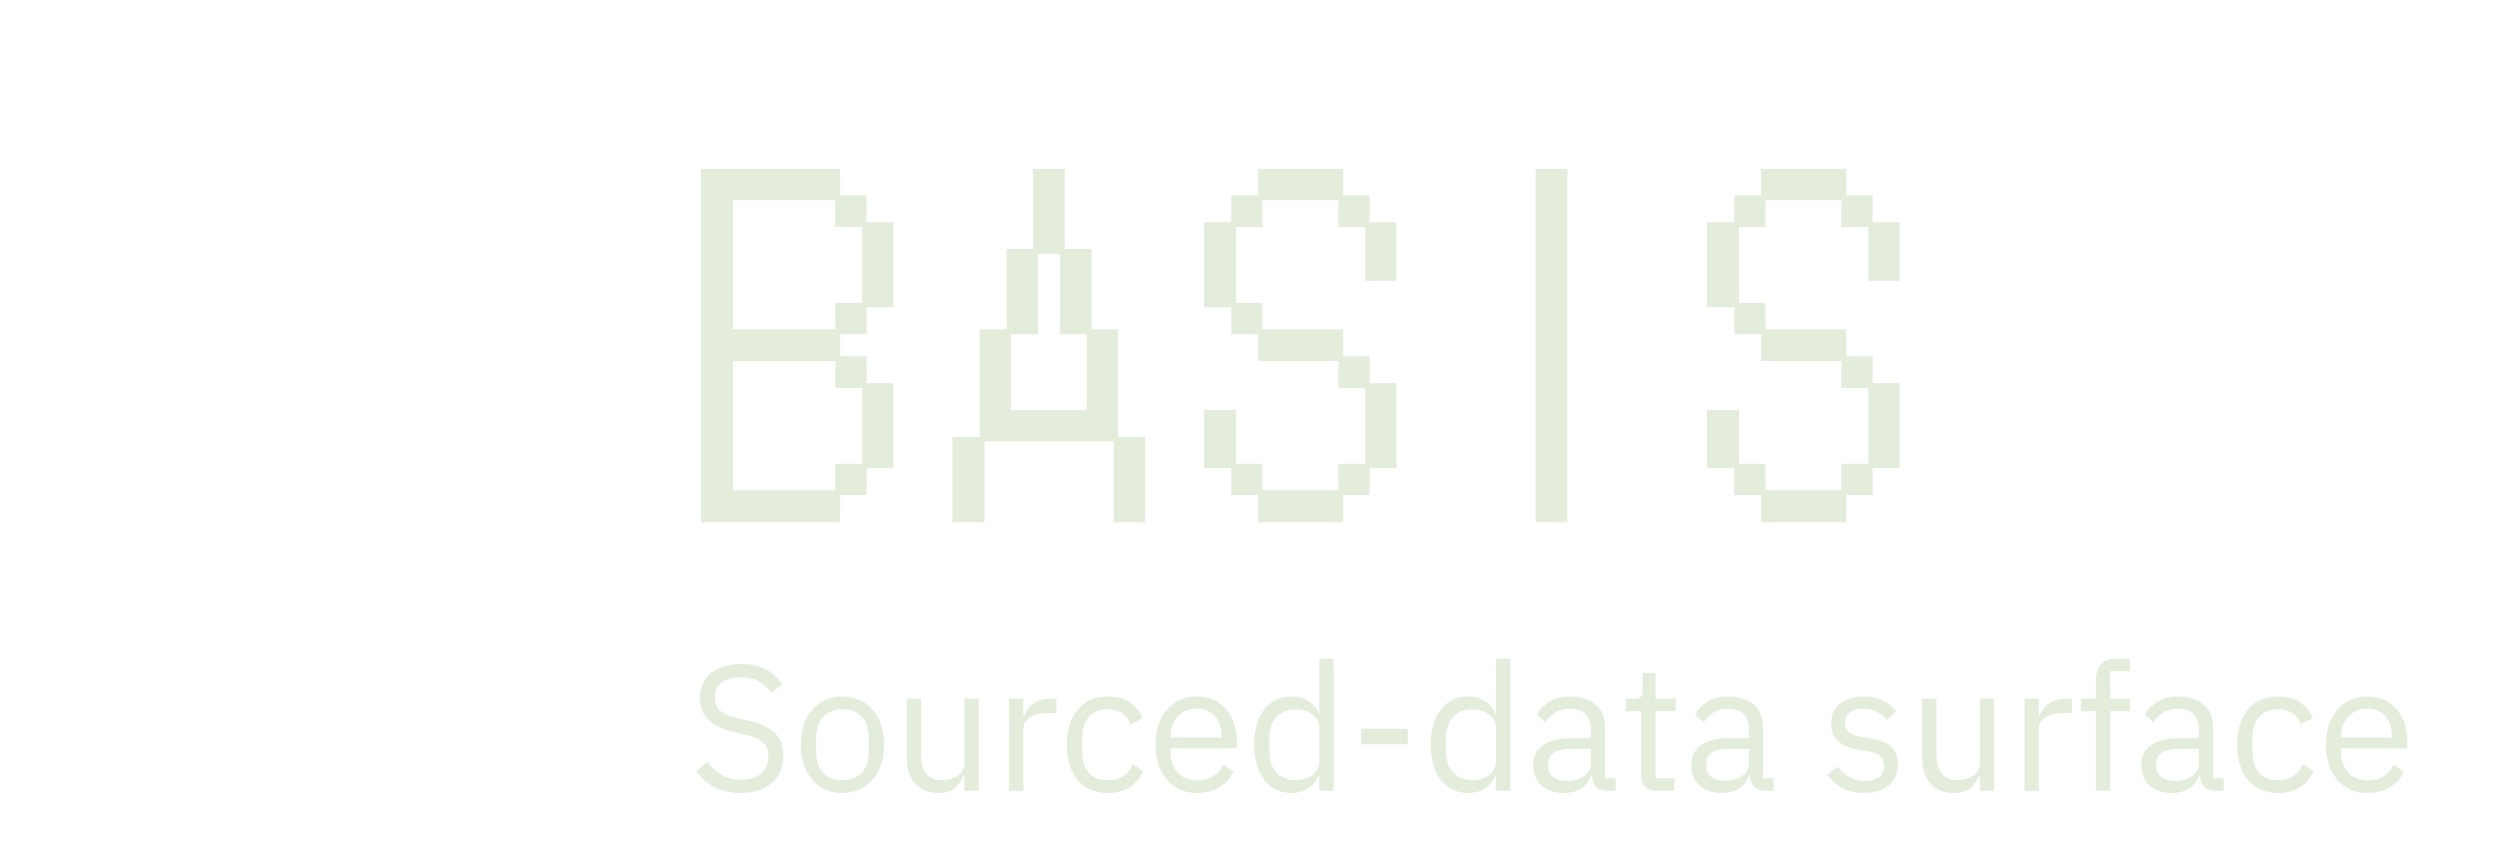
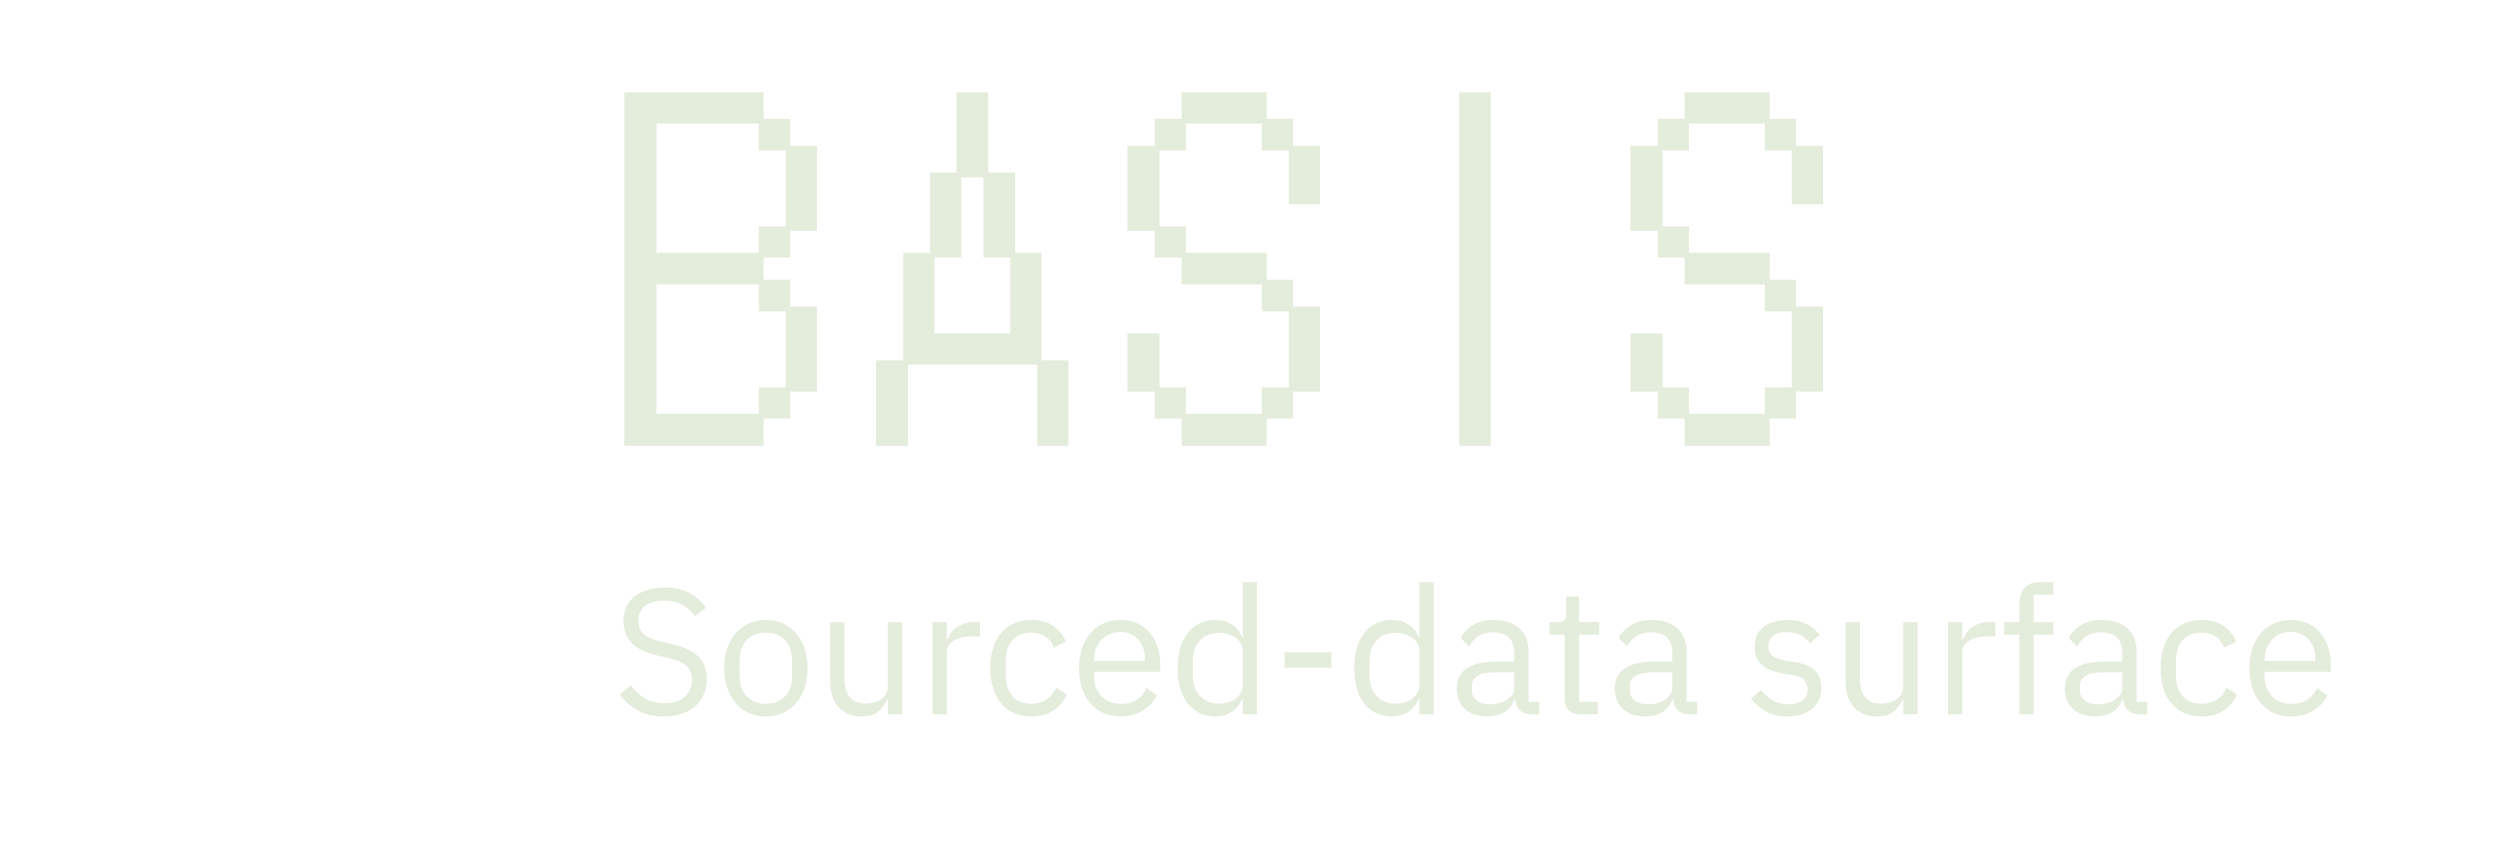
<svg xmlns="http://www.w3.org/2000/svg" width="588" height="204" viewBox="0 0 588 204">
-   <path id="title" fill="#e4ecdc" fill-rule="nonzero" d="M164.856 39.726 L197.598 39.726 L197.598 45.948 L203.820 45.948 L203.820 52.272 L210.144 52.272 L210.144 72.264 L203.820 72.264 L203.820 78.588 L197.598 78.588 L197.598 83.790 L203.820 83.790 L203.820 90.114 L210.144 90.114 L210.144 110.106 L203.820 110.106 L203.820 116.430 L197.598 116.430 L197.598 122.856 L164.856 122.856 Z M196.476 77.466 L196.476 71.244 L202.800 71.244 L202.800 53.394 L196.476 53.394 L196.476 47.070 L172.404 47.070 L172.404 77.466 Z M196.476 115.308 L196.476 109.086 L202.800 109.086 L202.800 91.236 L196.476 91.236 L196.476 84.912 L172.404 84.912 L172.404 115.308 Z M224.013 102.762 L230.439 102.762 L230.439 77.466 L236.763 77.466 L236.763 58.596 L242.985 58.596 L242.985 39.726 L250.431 39.726 L250.431 58.596 L256.755 58.596 L256.755 77.466 L262.977 77.466 L262.977 102.762 L269.301 102.762 L269.301 122.856 L261.957 122.856 L261.957 103.782 L231.561 103.782 L231.561 122.856 L224.013 122.856 Z M255.633 96.438 L255.633 78.588 L249.309 78.588 L249.309 59.718 L244.107 59.718 L244.107 78.588 L237.783 78.588 L237.783 96.438 Z M289.593 110.106 L283.167 110.106 L283.167 96.438 L290.718 96.438 L290.718 109.086 L296.940 109.086 L296.940 115.308 L314.790 115.308 L314.790 109.086 L321.111 109.086 L321.111 91.236 L314.790 91.236 L314.790 84.912 L295.917 84.912 L295.917 78.588 L289.593 78.588 L289.593 72.264 L283.167 72.264 L283.167 52.272 L289.593 52.272 L289.593 45.948 L295.917 45.948 L295.917 39.726 L315.909 39.726 L315.909 45.948 L322.131 45.948 L322.131 52.272 L328.458 52.272 L328.458 66.042 L321.111 66.042 L321.111 53.394 L314.790 53.394 L314.790 47.070 L296.940 47.070 L296.940 53.394 L290.718 53.394 L290.718 71.244 L296.940 71.244 L296.940 77.466 L315.909 77.466 L315.909 83.790 L322.131 83.790 L322.131 90.114 L328.458 90.114 L328.458 110.106 L322.131 110.106 L322.131 116.430 L315.909 116.430 L315.909 122.856 L295.917 122.856 L295.917 116.430 L289.593 116.430 Z M361.194 39.726 L368.640 39.726 L368.640 122.856 L361.194 122.856 Z M407.907 110.106 L401.481 110.106 L401.481 96.438 L409.029 96.438 L409.029 109.086 L415.251 109.086 L415.251 115.308 L433.101 115.308 L433.101 109.086 L439.425 109.086 L439.425 91.236 L433.101 91.236 L433.101 84.912 L414.231 84.912 L414.231 78.588 L407.907 78.588 L407.907 72.264 L401.481 72.264 L401.481 52.272 L407.907 52.272 L407.907 45.948 L414.231 45.948 L414.231 39.726 L434.223 39.726 L434.223 45.948 L440.445 45.948 L440.445 52.272 L446.769 52.272 L446.769 66.042 L439.425 66.042 L439.425 53.394 L433.101 53.394 L433.101 47.070 L415.251 47.070 L415.251 53.394 L409.029 53.394 L409.029 71.244 L415.251 71.244 L415.251 77.466 L434.223 77.466 L434.223 83.790 L440.445 83.790 L440.445 90.114 L446.769 90.114 L446.769 110.106 L440.445 110.106 L440.445 116.430 L434.223 116.430 L434.223 122.856 L414.231 122.856 L414.231 116.430 L407.907 116.430 Z" />
-   <path id="subtitle" fill="#e4ecdc" fill-rule="nonzero" d="M174.138 186.504 C171.786 186.504 169.764 186.048 168.069 185.139 C166.374 184.230 164.940 182.976 163.764 181.380 L166.368 179.196 C167.403 180.567 168.552 181.611 169.812 182.325 C171.072 183.039 172.557 183.396 174.264 183.396 C176.364 183.396 177.966 182.892 179.073 181.884 C180.180 180.876 180.732 179.532 180.732 177.852 C180.732 176.928 180.549 176.145 180.186 175.500 C179.823 174.855 179.241 174.318 178.443 173.883 C177.645 173.448 176.601 173.091 175.314 172.812 L172.920 172.266 C171.156 171.846 169.659 171.300 168.426 170.628 C167.193 169.956 166.257 169.089 165.612 168.024 C164.967 166.959 164.646 165.687 164.646 164.202 C164.646 162.465 165.051 161.004 165.864 159.813 C166.677 158.622 167.817 157.719 169.287 157.104 C170.757 156.489 172.443 156.180 174.348 156.180 C176.559 156.180 178.458 156.585 180.039 157.398 C181.620 158.211 182.958 159.399 184.050 160.968 L181.404 162.900 C180.621 161.781 179.646 160.899 178.485 160.254 C177.324 159.609 175.887 159.288 174.180 159.288 C172.305 159.288 170.826 159.693 169.749 160.506 C168.672 161.319 168.132 162.507 168.132 164.076 C168.132 165.000 168.336 165.771 168.741 166.386 C169.146 167.001 169.755 167.514 170.568 167.919 C171.381 168.324 172.401 168.669 173.634 168.948 L176.028 169.494 C177.933 169.914 179.487 170.487 180.690 171.216 C181.893 171.945 182.784 172.839 183.357 173.904 C183.930 174.969 184.218 176.229 184.218 177.684 C184.218 179.475 183.813 181.029 183.000 182.346 C182.187 183.663 181.032 184.683 179.535 185.412 C178.038 186.141 176.238 186.504 174.138 186.504 Z M198.135 186.504 C196.203 186.504 194.502 186.036 193.032 185.097 C191.562 184.158 190.413 182.844 189.588 181.149 C188.763 179.454 188.349 177.459 188.349 175.164 C188.349 172.869 188.763 170.874 189.588 169.179 C190.413 167.484 191.562 166.170 193.032 165.231 C194.502 164.292 196.203 163.824 198.135 163.824 C200.067 163.824 201.768 164.292 203.238 165.231 C204.708 166.170 205.857 167.484 206.682 169.179 C207.507 170.874 207.921 172.869 207.921 175.164 C207.921 177.459 207.507 179.454 206.682 181.149 C205.857 182.844 204.708 184.158 203.238 185.097 C201.768 186.036 200.067 186.504 198.135 186.504 Z M198.135 183.522 C199.956 183.522 201.438 182.961 202.587 181.842 C203.736 180.723 204.309 179.013 204.309 176.718 L204.309 173.610 C204.309 171.315 203.736 169.605 202.587 168.486 C201.438 167.367 199.956 166.806 198.135 166.806 C196.344 166.806 194.865 167.367 193.704 168.486 C192.543 169.605 191.961 171.315 191.961 173.610 L191.961 176.718 C191.961 179.013 192.543 180.723 193.704 181.842 C194.865 182.961 196.344 183.522 198.135 183.522 Z M226.833 186.000 L226.833 182.472 L226.665 182.472 C226.245 183.507 225.579 184.440 224.670 185.265 C223.761 186.090 222.396 186.504 220.575 186.504 C218.364 186.504 216.591 185.784 215.262 184.341 C213.933 182.898 213.267 180.861 213.267 178.230 L213.267 164.328 L216.627 164.328 L216.627 177.642 C216.627 179.574 217.047 181.029 217.887 182.010 C218.727 182.991 219.960 183.480 221.583 183.480 C222.480 183.480 223.326 183.333 224.124 183.039 C224.922 182.745 225.573 182.289 226.077 181.674 C226.581 181.059 226.833 180.273 226.833 179.322 L226.833 164.328 L230.193 164.328 L230.193 186.000 Z M240.696 186.000 L237.336 186.000 L237.336 164.328 L240.696 164.328 L240.696 168.318 L240.906 168.318 C241.158 167.619 241.551 166.968 242.082 166.365 C242.613 165.762 243.300 165.273 244.140 164.895 C244.980 164.517 245.988 164.328 247.164 164.328 L248.466 164.328 L248.466 167.688 L246.492 167.688 C245.289 167.688 244.251 167.850 243.384 168.171 C242.517 168.492 241.851 168.921 241.389 169.452 C240.927 169.983 240.696 170.601 240.696 171.300 Z M260.586 186.504 C257.535 186.504 255.162 185.481 253.467 183.438 C251.772 181.395 250.926 178.635 250.926 175.164 C250.926 171.693 251.772 168.933 253.467 166.890 C255.162 164.847 257.535 163.824 260.586 163.824 C262.743 163.824 264.477 164.301 265.794 165.252 C267.111 166.203 268.077 167.421 268.692 168.906 L265.878 170.334 C265.485 169.215 264.834 168.345 263.925 167.730 C263.016 167.115 261.903 166.806 260.586 166.806 C258.597 166.806 257.094 167.415 256.071 168.633 C255.048 169.851 254.538 171.411 254.538 173.316 L254.538 177.012 C254.538 178.887 255.048 180.441 256.071 181.674 C257.094 182.907 258.597 183.522 260.586 183.522 C261.957 183.522 263.133 183.201 264.114 182.556 C265.095 181.911 265.878 180.975 266.466 179.742 L268.902 181.380 C268.203 182.919 267.159 184.158 265.773 185.097 C264.387 186.036 262.659 186.504 260.586 186.504 Z M281.532 186.504 C279.573 186.504 277.863 186.036 276.405 185.097 C274.950 184.158 273.816 182.844 273.003 181.149 C272.193 179.454 271.788 177.459 271.788 175.164 C271.788 172.869 272.193 170.874 273.003 169.179 C273.816 167.484 274.950 166.170 276.405 165.231 C277.863 164.292 279.573 163.824 281.532 163.824 C283.461 163.824 285.129 164.280 286.530 165.189 C287.931 166.098 289.008 167.352 289.764 168.948 C290.520 170.544 290.898 172.365 290.898 174.408 L290.898 176.004 L275.316 176.004 L275.316 177.012 C275.316 178.887 275.883 180.450 277.014 181.695 C278.151 182.940 279.726 183.564 281.739 183.564 C283.113 183.564 284.310 183.243 285.333 182.598 C286.353 181.953 287.142 181.029 287.703 179.826 L290.100 181.548 C289.401 183.003 288.309 184.194 286.824 185.118 C285.339 186.042 283.575 186.504 281.532 186.504 Z M281.532 166.638 C280.329 166.638 279.255 166.917 278.316 167.478 C277.377 168.039 276.642 168.816 276.111 169.809 C275.580 170.802 275.316 171.930 275.316 173.190 L275.316 173.484 L287.283 173.484 L287.283 173.022 C287.283 171.735 287.046 170.613 286.569 169.662 C286.092 168.711 285.423 167.967 284.556 167.436 C283.689 166.905 282.681 166.638 281.532 166.638 Z M310.305 186.000 L310.305 182.472 L310.137 182.472 C309.492 183.816 308.646 184.824 307.596 185.496 C306.546 186.168 305.280 186.504 303.795 186.504 C302.004 186.504 300.441 186.042 299.112 185.118 C297.783 184.194 296.760 182.877 296.046 181.170 C295.332 179.463 294.975 177.459 294.975 175.164 C294.975 172.839 295.332 170.832 296.046 169.137 C296.760 167.442 297.783 166.134 299.112 165.210 C300.441 164.286 302.004 163.824 303.795 163.824 C305.280 163.824 306.567 164.154 307.659 164.811 C308.751 165.468 309.576 166.485 310.137 167.856 L310.305 167.856 L310.305 154.920 L313.665 154.920 L313.665 186.000 Z M304.719 183.480 C305.754 183.480 306.693 183.306 307.533 182.955 C308.373 182.604 309.045 182.100 309.549 181.443 C310.053 180.786 310.305 179.994 310.305 179.070 L310.305 171.006 C310.305 170.193 310.053 169.479 309.549 168.864 C309.045 168.249 308.373 167.757 307.533 167.394 C306.693 167.031 305.754 166.848 304.719 166.848 C302.844 166.848 301.353 167.442 300.246 168.633 C299.139 169.824 298.587 171.384 298.587 173.316 L298.587 177.012 C298.587 178.944 299.139 180.504 300.246 181.695 C301.353 182.886 302.844 183.480 304.719 183.480 Z M331.110 175.038 L320.148 175.038 L320.148 171.426 L331.110 171.426 Z M351.837 186.000 L351.837 182.472 L351.669 182.472 C351.024 183.816 350.178 184.824 349.128 185.496 C348.078 186.168 346.812 186.504 345.327 186.504 C343.536 186.504 341.973 186.042 340.644 185.118 C339.315 184.194 338.292 182.877 337.578 181.170 C336.864 179.463 336.507 177.459 336.507 175.164 C336.507 172.839 336.864 170.832 337.578 169.137 C338.292 167.442 339.315 166.134 340.644 165.210 C341.973 164.286 343.536 163.824 345.327 163.824 C346.812 163.824 348.099 164.154 349.191 164.811 C350.283 165.468 351.108 166.485 351.669 167.856 L351.837 167.856 L351.837 154.920 L355.197 154.920 L355.197 186.000 Z M346.251 183.480 C347.286 183.480 348.225 183.306 349.065 182.955 C349.905 182.604 350.577 182.100 351.081 181.443 C351.585 180.786 351.837 179.994 351.837 179.070 L351.837 171.006 C351.837 170.193 351.585 169.479 351.081 168.864 C350.577 168.249 349.905 167.757 349.065 167.394 C348.225 167.031 347.286 166.848 346.251 166.848 C344.376 166.848 342.885 167.442 341.778 168.633 C340.671 169.824 340.119 171.384 340.119 173.316 L340.119 177.012 C340.119 178.944 340.671 180.504 341.778 181.695 C342.885 182.886 344.376 183.480 346.251 183.480 Z M379.992 186.000 L378.102 186.000 C377.205 186.000 376.479 185.811 375.918 185.433 C375.357 185.055 374.952 184.530 374.700 183.858 C374.448 183.186 374.322 182.415 374.322 181.548 L374.322 181.254 L375.624 182.472 L374.154 182.472 C373.707 183.789 372.930 184.788 371.823 185.475 C370.716 186.162 369.408 186.504 367.896 186.504 C365.601 186.504 363.816 185.916 362.541 184.740 C361.266 183.564 360.630 181.968 360.630 179.952 C360.630 178.581 360.966 177.426 361.638 176.487 C362.310 175.548 363.324 174.834 364.683 174.345 C366.042 173.856 367.770 173.610 369.870 173.610 L374.154 173.610 L374.154 171.468 C374.154 169.929 373.734 168.753 372.894 167.940 C372.054 167.127 370.767 166.722 369.030 166.722 C367.743 166.722 366.651 167.016 365.754 167.604 C364.857 168.192 364.116 168.975 363.528 169.956 L361.512 168.066 C362.100 166.917 363.039 165.924 364.326 165.084 C365.613 164.244 367.239 163.824 369.198 163.824 C371.802 163.824 373.839 164.469 375.309 165.756 C376.779 167.043 377.514 168.837 377.514 171.132 L377.514 183.060 L379.992 183.060 Z M374.154 176.130 L369.702 176.130 C367.797 176.130 366.399 176.409 365.502 176.970 C364.605 177.531 364.158 178.341 364.158 179.406 L364.158 180.288 C364.158 181.353 364.551 182.178 365.334 182.766 C366.117 183.354 367.155 183.648 368.442 183.648 C369.561 183.648 370.548 183.474 371.403 183.123 C372.258 182.772 372.930 182.298 373.419 181.695 C373.908 181.092 374.154 180.429 374.154 179.700 Z M393.792 186.000 L389.592 186.000 C388.443 186.000 387.561 185.664 386.946 184.992 C386.331 184.320 386.022 183.465 386.022 182.430 L386.022 167.268 L382.452 167.268 L382.452 164.328 L384.468 164.328 C385.197 164.328 385.692 164.181 385.959 163.887 C386.226 163.593 386.358 163.083 386.358 162.354 L386.358 158.322 L389.382 158.322 L389.382 164.328 L394.128 164.328 L394.128 167.268 L389.382 167.268 L389.382 183.060 L393.792 183.060 Z M417.162 186.000 L415.272 186.000 C414.375 186.000 413.649 185.811 413.088 185.433 C412.527 185.055 412.122 184.530 411.870 183.858 C411.618 183.186 411.492 182.415 411.492 181.548 L411.492 181.254 L412.794 182.472 L411.324 182.472 C410.877 183.789 410.100 184.788 408.993 185.475 C407.886 186.162 406.578 186.504 405.066 186.504 C402.771 186.504 400.986 185.916 399.711 184.740 C398.436 183.564 397.800 181.968 397.800 179.952 C397.800 178.581 398.136 177.426 398.808 176.487 C399.480 175.548 400.494 174.834 401.853 174.345 C403.212 173.856 404.940 173.610 407.040 173.610 L411.324 173.610 L411.324 171.468 C411.324 169.929 410.904 168.753 410.064 167.940 C409.224 167.127 407.937 166.722 406.200 166.722 C404.913 166.722 403.821 167.016 402.924 167.604 C402.027 168.192 401.286 168.975 400.698 169.956 L398.682 168.066 C399.270 166.917 400.209 165.924 401.496 165.084 C402.783 164.244 404.409 163.824 406.368 163.824 C408.972 163.824 411.009 164.469 412.479 165.756 C413.949 167.043 414.684 168.837 414.684 171.132 L414.684 183.060 L417.162 183.060 Z M411.324 176.130 L406.872 176.130 C404.967 176.130 403.569 176.409 402.672 176.970 C401.775 177.531 401.328 178.341 401.328 179.406 L401.328 180.288 C401.328 181.353 401.721 182.178 402.504 182.766 C403.287 183.354 404.325 183.648 405.612 183.648 C406.731 183.648 407.718 183.474 408.573 183.123 C409.428 182.772 410.100 182.298 410.589 181.695 C411.078 181.092 411.324 180.429 411.324 179.700 Z M438.378 186.504 C436.389 186.504 434.709 186.120 433.338 185.349 C431.967 184.578 430.791 183.549 429.810 182.262 L432.204 180.330 C433.044 181.365 433.983 182.178 435.018 182.766 C436.053 183.354 437.259 183.648 438.630 183.648 C440.058 183.648 441.171 183.339 441.969 182.724 C442.767 182.109 443.166 181.239 443.166 180.120 C443.166 179.280 442.893 178.551 442.347 177.936 C441.801 177.321 440.814 176.913 439.386 176.718 L437.664 176.466 C436.347 176.271 435.159 175.941 434.094 175.479 C433.029 175.017 432.198 174.360 431.595 173.505 C430.992 172.650 430.692 171.552 430.692 170.208 C430.692 168.051 431.427 166.449 432.897 165.399 C434.367 164.349 436.209 163.824 438.420 163.824 C439.596 163.824 440.640 163.965 441.549 164.244 C442.458 164.523 443.277 164.922 444.006 165.441 C444.735 165.960 445.392 166.581 445.980 167.310 L443.754 169.326 C443.277 168.654 442.578 168.045 441.654 167.499 C440.730 166.953 439.569 166.680 438.168 166.680 C436.797 166.680 435.747 166.980 435.018 167.583 C434.289 168.186 433.926 169.005 433.926 170.040 C433.926 171.075 434.283 171.840 434.997 172.329 C435.711 172.818 436.740 173.175 438.084 173.400 L439.764 173.652 C442.173 174.015 443.880 174.708 444.888 175.731 C445.896 176.754 446.400 178.089 446.400 179.742 C446.400 181.143 446.079 182.346 445.434 183.354 C444.789 184.362 443.865 185.139 442.662 185.685 C441.459 186.231 440.031 186.504 438.378 186.504 Z M465.660 186.000 L465.660 182.472 L465.492 182.472 C465.072 183.507 464.406 184.440 463.497 185.265 C462.588 186.090 461.223 186.504 459.402 186.504 C457.191 186.504 455.418 185.784 454.089 184.341 C452.760 182.898 452.094 180.861 452.094 178.230 L452.094 164.328 L455.454 164.328 L455.454 177.642 C455.454 179.574 455.874 181.029 456.714 182.010 C457.554 182.991 458.787 183.480 460.410 183.480 C461.307 183.480 462.153 183.333 462.951 183.039 C463.749 182.745 464.400 182.289 464.904 181.674 C465.408 181.059 465.660 180.273 465.660 179.322 L465.660 164.328 L469.020 164.328 L469.020 186.000 Z M479.523 186.000 L476.163 186.000 L476.163 164.328 L479.523 164.328 L479.523 168.318 L479.733 168.318 C479.985 167.619 480.378 166.968 480.909 166.365 C481.440 165.762 482.127 165.273 482.967 164.895 C483.807 164.517 484.815 164.328 485.991 164.328 L487.293 164.328 L487.293 167.688 L485.319 167.688 C484.116 167.688 483.078 167.850 482.211 168.171 C481.344 168.492 480.678 168.921 480.216 169.452 C479.754 169.983 479.523 170.601 479.523 171.300 Z M492.948 186.000 L492.948 167.268 L489.420 167.268 L489.420 164.328 L492.948 164.328 L492.948 159.960 C492.948 158.475 493.341 157.266 494.124 156.327 C494.907 155.388 496.098 154.920 497.694 154.920 L500.970 154.920 L500.970 157.860 L496.308 157.860 L496.308 164.328 L500.970 164.328 L500.970 167.268 L496.308 167.268 L496.308 186.000 Z M523.008 186.000 L521.118 186.000 C520.221 186.000 519.495 185.811 518.934 185.433 C518.373 185.055 517.968 184.530 517.716 183.858 C517.464 183.186 517.338 182.415 517.338 181.548 L517.338 181.254 L518.640 182.472 L517.170 182.472 C516.723 183.789 515.946 184.788 514.839 185.475 C513.732 186.162 512.424 186.504 510.912 186.504 C508.617 186.504 506.832 185.916 505.557 184.740 C504.282 183.564 503.646 181.968 503.646 179.952 C503.646 178.581 503.982 177.426 504.654 176.487 C505.326 175.548 506.340 174.834 507.699 174.345 C509.058 173.856 510.786 173.610 512.886 173.610 L517.170 173.610 L517.170 171.468 C517.170 169.929 516.750 168.753 515.910 167.940 C515.070 167.127 513.783 166.722 512.046 166.722 C510.759 166.722 509.667 167.016 508.770 167.604 C507.873 168.192 507.132 168.975 506.544 169.956 L504.528 168.066 C505.116 166.917 506.055 165.924 507.342 165.084 C508.629 164.244 510.255 163.824 512.214 163.824 C514.818 163.824 516.855 164.469 518.325 165.756 C519.795 167.043 520.530 168.837 520.530 171.132 L520.530 183.060 L523.008 183.060 Z M517.170 176.130 L512.718 176.130 C510.813 176.130 509.415 176.409 508.518 176.970 C507.621 177.531 507.174 178.341 507.174 179.406 L507.174 180.288 C507.174 181.353 507.567 182.178 508.350 182.766 C509.133 183.354 510.171 183.648 511.458 183.648 C512.577 183.648 513.564 183.474 514.419 183.123 C515.274 182.772 515.946 182.298 516.435 181.695 C516.924 181.092 517.170 180.429 517.170 179.700 Z M535.836 186.504 C532.785 186.504 530.412 185.481 528.717 183.438 C527.022 181.395 526.176 178.635 526.176 175.164 C526.176 171.693 527.022 168.933 528.717 166.890 C530.412 164.847 532.785 163.824 535.836 163.824 C537.993 163.824 539.727 164.301 541.044 165.252 C542.361 166.203 543.327 167.421 543.942 168.906 L541.128 170.334 C540.735 169.215 540.084 168.345 539.175 167.730 C538.266 167.115 537.153 166.806 535.836 166.806 C533.847 166.806 532.344 167.415 531.321 168.633 C530.298 169.851 529.788 171.411 529.788 173.316 L529.788 177.012 C529.788 178.887 530.298 180.441 531.321 181.674 C532.344 182.907 533.847 183.522 535.836 183.522 C537.207 183.522 538.383 183.201 539.364 182.556 C540.345 181.911 541.128 180.975 541.716 179.742 L544.152 181.380 C543.453 182.919 542.409 184.158 541.023 185.097 C539.637 186.036 537.909 186.504 535.836 186.504 Z M556.827 186.504 C554.868 186.504 553.158 186.036 551.703 185.097 C550.248 184.158 549.114 182.844 548.301 181.149 C547.488 179.454 547.083 177.459 547.083 175.164 C547.083 172.869 547.488 170.874 548.301 169.179 C549.114 167.484 550.248 166.170 551.703 165.231 C553.158 164.292 554.868 163.824 556.827 163.824 C558.759 163.824 560.424 164.280 561.825 165.189 C563.226 166.098 564.303 167.352 565.059 168.948 C565.815 170.544 566.193 172.365 566.193 174.408 L566.193 176.004 L550.611 176.004 L550.611 177.012 C550.611 178.887 551.178 180.450 552.312 181.695 C553.446 182.940 555.021 183.564 557.037 183.564 C558.408 183.564 559.605 183.243 560.628 182.598 C561.651 181.953 562.440 181.029 563.001 179.826 L565.395 181.548 C564.696 183.003 563.604 184.194 562.119 185.118 C560.634 186.042 558.870 186.504 556.827 186.504 Z M556.827 166.638 C555.624 166.638 554.553 166.917 553.614 167.478 C552.675 168.039 551.940 168.816 551.409 169.809 C550.878 170.802 550.611 171.930 550.611 173.190 L550.611 173.484 L562.581 173.484 L562.581 173.022 C562.581 171.735 562.344 170.613 561.867 169.662 C561.390 168.711 560.718 167.967 559.851 167.436 C558.984 166.905 557.976 166.638 556.827 166.638 Z" />
+   <path id="title" fill="#e4ecdc" fill-rule="nonzero" d="M146.856 21.726 L179.598 21.726 L179.598 27.948 L185.820 27.948 L185.820 34.272 L192.144 34.272 L192.144 54.264 L185.820 54.264 L185.820 60.588 L179.598 60.588 L179.598 65.790 L185.820 65.790 L185.820 72.114 L192.144 72.114 L192.144 92.106 L185.820 92.106 L185.820 98.430 L179.598 98.430 L179.598 104.856 L146.856 104.856 Z M178.476 59.466 L178.476 53.244 L184.800 53.244 L184.800 35.394 L178.476 35.394 L178.476 29.070 L154.404 29.070 L154.404 59.466 Z M178.476 97.308 L178.476 91.086 L184.800 91.086 L184.800 73.236 L178.476 73.236 L178.476 66.912 L154.404 66.912 L154.404 97.308 Z M206.013 84.762 L212.439 84.762 L212.439 59.466 L218.763 59.466 L218.763 40.596 L224.985 40.596 L224.985 21.726 L232.431 21.726 L232.431 40.596 L238.755 40.596 L238.755 59.466 L244.977 59.466 L244.977 84.762 L251.301 84.762 L251.301 104.856 L243.957 104.856 L243.957 85.782 L213.561 85.782 L213.561 104.856 L206.013 104.856 Z M237.633 78.438 L237.633 60.588 L231.309 60.588 L231.309 41.718 L226.107 41.718 L226.107 60.588 L219.783 60.588 L219.783 78.438 Z M271.593 92.106 L265.167 92.106 L265.167 78.438 L272.718 78.438 L272.718 91.086 L278.940 91.086 L278.940 97.308 L296.790 97.308 L296.790 91.086 L303.111 91.086 L303.111 73.236 L296.790 73.236 L296.790 66.912 L277.917 66.912 L277.917 60.588 L271.593 60.588 L271.593 54.264 L265.167 54.264 L265.167 34.272 L271.593 34.272 L271.593 27.948 L277.917 27.948 L277.917 21.726 L297.909 21.726 L297.909 27.948 L304.131 27.948 L304.131 34.272 L310.458 34.272 L310.458 48.042 L303.111 48.042 L303.111 35.394 L296.790 35.394 L296.790 29.070 L278.940 29.070 L278.940 35.394 L272.718 35.394 L272.718 53.244 L278.940 53.244 L278.940 59.466 L297.909 59.466 L297.909 65.790 L304.131 65.790 L304.131 72.114 L310.458 72.114 L310.458 92.106 L304.131 92.106 L304.131 98.430 L297.909 98.430 L297.909 104.856 L277.917 104.856 L277.917 98.430 L271.593 98.430 Z M343.194 21.726 L350.640 21.726 L350.640 104.856 L343.194 104.856 Z M389.907 92.106 L383.481 92.106 L383.481 78.438 L391.029 78.438 L391.029 91.086 L397.251 91.086 L397.251 97.308 L415.101 97.308 L415.101 91.086 L421.425 91.086 L421.425 73.236 L415.101 73.236 L415.101 66.912 L396.231 66.912 L396.231 60.588 L389.907 60.588 L389.907 54.264 L383.481 54.264 L383.481 34.272 L389.907 34.272 L389.907 27.948 L396.231 27.948 L396.231 21.726 L416.223 21.726 L416.223 27.948 L422.445 27.948 L422.445 34.272 L428.769 34.272 L428.769 48.042 L421.425 48.042 L421.425 35.394 L415.101 35.394 L415.101 29.070 L397.251 29.070 L397.251 35.394 L391.029 35.394 L391.029 53.244 L397.251 53.244 L397.251 59.466 L416.223 59.466 L416.223 65.790 L422.445 65.790 L422.445 72.114 L428.769 72.114 L428.769 92.106 L422.445 92.106 L422.445 98.430 L416.223 98.430 L416.223 104.856 L396.231 104.856 L396.231 98.430 L389.907 98.430 Z" />
+   <path id="subtitle" fill="#e4ecdc" fill-rule="nonzero" d="M156.138 168.504 C153.786 168.504 151.764 168.048 150.069 167.139 C148.374 166.230 146.940 164.976 145.764 163.380 L148.368 161.196 C149.403 162.567 150.552 163.611 151.812 164.325 C153.072 165.039 154.557 165.396 156.264 165.396 C158.364 165.396 159.966 164.892 161.073 163.884 C162.180 162.876 162.732 161.532 162.732 159.852 C162.732 158.928 162.549 158.145 162.186 157.500 C161.823 156.855 161.241 156.318 160.443 155.883 C159.645 155.448 158.601 155.091 157.314 154.812 L154.920 154.266 C153.156 153.846 151.659 153.300 150.426 152.628 C149.193 151.956 148.257 151.089 147.612 150.024 C146.967 148.959 146.646 147.687 146.646 146.202 C146.646 144.465 147.051 143.004 147.864 141.813 C148.677 140.622 149.817 139.719 151.287 139.104 C152.757 138.489 154.443 138.180 156.348 138.180 C158.559 138.180 160.458 138.585 162.039 139.398 C163.620 140.211 164.958 141.399 166.050 142.968 L163.404 144.900 C162.621 143.781 161.646 142.899 160.485 142.254 C159.324 141.609 157.887 141.288 156.180 141.288 C154.305 141.288 152.826 141.693 151.749 142.506 C150.672 143.319 150.132 144.507 150.132 146.076 C150.132 147.000 150.336 147.771 150.741 148.386 C151.146 149.001 151.755 149.514 152.568 149.919 C153.381 150.324 154.401 150.669 155.634 150.948 L158.028 151.494 C159.933 151.914 161.487 152.487 162.690 153.216 C163.893 153.945 164.784 154.839 165.357 155.904 C165.930 156.969 166.218 158.229 166.218 159.684 C166.218 161.475 165.813 163.029 165.000 164.346 C164.187 165.663 163.032 166.683 161.535 167.412 C160.038 168.141 158.238 168.504 156.138 168.504 Z M180.135 168.504 C178.203 168.504 176.502 168.036 175.032 167.097 C173.562 166.158 172.413 164.844 171.588 163.149 C170.763 161.454 170.349 159.459 170.349 157.164 C170.349 154.869 170.763 152.874 171.588 151.179 C172.413 149.484 173.562 148.170 175.032 147.231 C176.502 146.292 178.203 145.824 180.135 145.824 C182.067 145.824 183.768 146.292 185.238 147.231 C186.708 148.170 187.857 149.484 188.682 151.179 C189.507 152.874 189.921 154.869 189.921 157.164 C189.921 159.459 189.507 161.454 188.682 163.149 C187.857 164.844 186.708 166.158 185.238 167.097 C183.768 168.036 182.067 168.504 180.135 168.504 Z M180.135 165.522 C181.956 165.522 183.438 164.961 184.587 163.842 C185.736 162.723 186.309 161.013 186.309 158.718 L186.309 155.610 C186.309 153.315 185.736 151.605 184.587 150.486 C183.438 149.367 181.956 148.806 180.135 148.806 C178.344 148.806 176.865 149.367 175.704 150.486 C174.543 151.605 173.961 153.315 173.961 155.610 L173.961 158.718 C173.961 161.013 174.543 162.723 175.704 163.842 C176.865 164.961 178.344 165.522 180.135 165.522 Z M208.833 168.000 L208.833 164.472 L208.665 164.472 C208.245 165.507 207.579 166.440 206.670 167.265 C205.761 168.090 204.396 168.504 202.575 168.504 C200.364 168.504 198.591 167.784 197.262 166.341 C195.933 164.898 195.267 162.861 195.267 160.230 L195.267 146.328 L198.627 146.328 L198.627 159.642 C198.627 161.574 199.047 163.029 199.887 164.010 C200.727 164.991 201.960 165.480 203.583 165.480 C204.480 165.480 205.326 165.333 206.124 165.039 C206.922 164.745 207.573 164.289 208.077 163.674 C208.581 163.059 208.833 162.273 208.833 161.322 L208.833 146.328 L212.193 146.328 L212.193 168.000 Z M222.696 168.000 L219.336 168.000 L219.336 146.328 L222.696 146.328 L222.696 150.318 L222.906 150.318 C223.158 149.619 223.551 148.968 224.082 148.365 C224.613 147.762 225.300 147.273 226.140 146.895 C226.980 146.517 227.988 146.328 229.164 146.328 L230.466 146.328 L230.466 149.688 L228.492 149.688 C227.289 149.688 226.251 149.850 225.384 150.171 C224.517 150.492 223.851 150.921 223.389 151.452 C222.927 151.983 222.696 152.601 222.696 153.300 Z M242.586 168.504 C239.535 168.504 237.162 167.481 235.467 165.438 C233.772 163.395 232.926 160.635 232.926 157.164 C232.926 153.693 233.772 150.933 235.467 148.890 C237.162 146.847 239.535 145.824 242.586 145.824 C244.743 145.824 246.477 146.301 247.794 147.252 C249.111 148.203 250.077 149.421 250.692 150.906 L247.878 152.334 C247.485 151.215 246.834 150.345 245.925 149.730 C245.016 149.115 243.903 148.806 242.586 148.806 C240.597 148.806 239.094 149.415 238.071 150.633 C237.048 151.851 236.538 153.411 236.538 155.316 L236.538 159.012 C236.538 160.887 237.048 162.441 238.071 163.674 C239.094 164.907 240.597 165.522 242.586 165.522 C243.957 165.522 245.133 165.201 246.114 164.556 C247.095 163.911 247.878 162.975 248.466 161.742 L250.902 163.380 C250.203 164.919 249.159 166.158 247.773 167.097 C246.387 168.036 244.659 168.504 242.586 168.504 Z M263.532 168.504 C261.573 168.504 259.863 168.036 258.405 167.097 C256.950 166.158 255.816 164.844 255.003 163.149 C254.193 161.454 253.788 159.459 253.788 157.164 C253.788 154.869 254.193 152.874 255.003 151.179 C255.816 149.484 256.950 148.170 258.405 147.231 C259.863 146.292 261.573 145.824 263.532 145.824 C265.461 145.824 267.129 146.280 268.530 147.189 C269.931 148.098 271.008 149.352 271.764 150.948 C272.520 152.544 272.898 154.365 272.898 156.408 L272.898 158.004 L257.316 158.004 L257.316 159.012 C257.316 160.887 257.883 162.450 259.014 163.695 C260.151 164.940 261.726 165.564 263.739 165.564 C265.113 165.564 266.310 165.243 267.333 164.598 C268.353 163.953 269.142 163.029 269.703 161.826 L272.100 163.548 C271.401 165.003 270.309 166.194 268.824 167.118 C267.339 168.042 265.575 168.504 263.532 168.504 Z M263.532 148.638 C262.329 148.638 261.255 148.917 260.316 149.478 C259.377 150.039 258.642 150.816 258.111 151.809 C257.580 152.802 257.316 153.930 257.316 155.190 L257.316 155.484 L269.283 155.484 L269.283 155.022 C269.283 153.735 269.046 152.613 268.569 151.662 C268.092 150.711 267.423 149.967 266.556 149.436 C265.689 148.905 264.681 148.638 263.532 148.638 Z M292.305 168.000 L292.305 164.472 L292.137 164.472 C291.492 165.816 290.646 166.824 289.596 167.496 C288.546 168.168 287.280 168.504 285.795 168.504 C284.004 168.504 282.441 168.042 281.112 167.118 C279.783 166.194 278.760 164.877 278.046 163.170 C277.332 161.463 276.975 159.459 276.975 157.164 C276.975 154.839 277.332 152.832 278.046 151.137 C278.760 149.442 279.783 148.134 281.112 147.210 C282.441 146.286 284.004 145.824 285.795 145.824 C287.280 145.824 288.567 146.154 289.659 146.811 C290.751 147.468 291.576 148.485 292.137 149.856 L292.305 149.856 L292.305 136.920 L295.665 136.920 L295.665 168.000 Z M286.719 165.480 C287.754 165.480 288.693 165.306 289.533 164.955 C290.373 164.604 291.045 164.100 291.549 163.443 C292.053 162.786 292.305 161.994 292.305 161.070 L292.305 153.006 C292.305 152.193 292.053 151.479 291.549 150.864 C291.045 150.249 290.373 149.757 289.533 149.394 C288.693 149.031 287.754 148.848 286.719 148.848 C284.844 148.848 283.353 149.442 282.246 150.633 C281.139 151.824 280.587 153.384 280.587 155.316 L280.587 159.012 C280.587 160.944 281.139 162.504 282.246 163.695 C283.353 164.886 284.844 165.480 286.719 165.480 Z M313.110 157.038 L302.148 157.038 L302.148 153.426 L313.110 153.426 Z M333.837 168.000 L333.837 164.472 L333.669 164.472 C333.024 165.816 332.178 166.824 331.128 167.496 C330.078 168.168 328.812 168.504 327.327 168.504 C325.536 168.504 323.973 168.042 322.644 167.118 C321.315 166.194 320.292 164.877 319.578 163.170 C318.864 161.463 318.507 159.459 318.507 157.164 C318.507 154.839 318.864 152.832 319.578 151.137 C320.292 149.442 321.315 148.134 322.644 147.210 C323.973 146.286 325.536 145.824 327.327 145.824 C328.812 145.824 330.099 146.154 331.191 146.811 C332.283 147.468 333.108 148.485 333.669 149.856 L333.837 149.856 L333.837 136.920 L337.197 136.920 L337.197 168.000 Z M328.251 165.480 C329.286 165.480 330.225 165.306 331.065 164.955 C331.905 164.604 332.577 164.100 333.081 163.443 C333.585 162.786 333.837 161.994 333.837 161.070 L333.837 153.006 C333.837 152.193 333.585 151.479 333.081 150.864 C332.577 150.249 331.905 149.757 331.065 149.394 C330.225 149.031 329.286 148.848 328.251 148.848 C326.376 148.848 324.885 149.442 323.778 150.633 C322.671 151.824 322.119 153.384 322.119 155.316 L322.119 159.012 C322.119 160.944 322.671 162.504 323.778 163.695 C324.885 164.886 326.376 165.480 328.251 165.480 Z M361.992 168.000 L360.102 168.000 C359.205 168.000 358.479 167.811 357.918 167.433 C357.357 167.055 356.952 166.530 356.700 165.858 C356.448 165.186 356.322 164.415 356.322 163.548 L356.322 163.254 L357.624 164.472 L356.154 164.472 C355.707 165.789 354.930 166.788 353.823 167.475 C352.716 168.162 351.408 168.504 349.896 168.504 C347.601 168.504 345.816 167.916 344.541 166.740 C343.266 165.564 342.630 163.968 342.630 161.952 C342.630 160.581 342.966 159.426 343.638 158.487 C344.310 157.548 345.324 156.834 346.683 156.345 C348.042 155.856 349.770 155.610 351.870 155.610 L356.154 155.610 L356.154 153.468 C356.154 151.929 355.734 150.753 354.894 149.940 C354.054 149.127 352.767 148.722 351.030 148.722 C349.743 148.722 348.651 149.016 347.754 149.604 C346.857 150.192 346.116 150.975 345.528 151.956 L343.512 150.066 C344.100 148.917 345.039 147.924 346.326 147.084 C347.613 146.244 349.239 145.824 351.198 145.824 C353.802 145.824 355.839 146.469 357.309 147.756 C358.779 149.043 359.514 150.837 359.514 153.132 L359.514 165.060 L361.992 165.060 Z M356.154 158.130 L351.702 158.130 C349.797 158.130 348.399 158.409 347.502 158.970 C346.605 159.531 346.158 160.341 346.158 161.406 L346.158 162.288 C346.158 163.353 346.551 164.178 347.334 164.766 C348.117 165.354 349.155 165.648 350.442 165.648 C351.561 165.648 352.548 165.474 353.403 165.123 C354.258 164.772 354.930 164.298 355.419 163.695 C355.908 163.092 356.154 162.429 356.154 161.700 Z M375.792 168.000 L371.592 168.000 C370.443 168.000 369.561 167.664 368.946 166.992 C368.331 166.320 368.022 165.465 368.022 164.430 L368.022 149.268 L364.452 149.268 L364.452 146.328 L366.468 146.328 C367.197 146.328 367.692 146.181 367.959 145.887 C368.226 145.593 368.358 145.083 368.358 144.354 L368.358 140.322 L371.382 140.322 L371.382 146.328 L376.128 146.328 L376.128 149.268 L371.382 149.268 L371.382 165.060 L375.792 165.060 Z M399.162 168.000 L397.272 168.000 C396.375 168.000 395.649 167.811 395.088 167.433 C394.527 167.055 394.122 166.530 393.870 165.858 C393.618 165.186 393.492 164.415 393.492 163.548 L393.492 163.254 L394.794 164.472 L393.324 164.472 C392.877 165.789 392.100 166.788 390.993 167.475 C389.886 168.162 388.578 168.504 387.066 168.504 C384.771 168.504 382.986 167.916 381.711 166.740 C380.436 165.564 379.800 163.968 379.800 161.952 C379.800 160.581 380.136 159.426 380.808 158.487 C381.480 157.548 382.494 156.834 383.853 156.345 C385.212 155.856 386.940 155.610 389.040 155.610 L393.324 155.610 L393.324 153.468 C393.324 151.929 392.904 150.753 392.064 149.940 C391.224 149.127 389.937 148.722 388.200 148.722 C386.913 148.722 385.821 149.016 384.924 149.604 C384.027 150.192 383.286 150.975 382.698 151.956 L380.682 150.066 C381.270 148.917 382.209 147.924 383.496 147.084 C384.783 146.244 386.409 145.824 388.368 145.824 C390.972 145.824 393.009 146.469 394.479 147.756 C395.949 149.043 396.684 150.837 396.684 153.132 L396.684 165.060 L399.162 165.060 Z M393.324 158.130 L388.872 158.130 C386.967 158.130 385.569 158.409 384.672 158.970 C383.775 159.531 383.328 160.341 383.328 161.406 L383.328 162.288 C383.328 163.353 383.721 164.178 384.504 164.766 C385.287 165.354 386.325 165.648 387.612 165.648 C388.731 165.648 389.718 165.474 390.573 165.123 C391.428 164.772 392.100 164.298 392.589 163.695 C393.078 163.092 393.324 162.429 393.324 161.700 Z M420.378 168.504 C418.389 168.504 416.709 168.120 415.338 167.349 C413.967 166.578 412.791 165.549 411.810 164.262 L414.204 162.330 C415.044 163.365 415.983 164.178 417.018 164.766 C418.053 165.354 419.259 165.648 420.630 165.648 C422.058 165.648 423.171 165.339 423.969 164.724 C424.767 164.109 425.166 163.239 425.166 162.120 C425.166 161.280 424.893 160.551 424.347 159.936 C423.801 159.321 422.814 158.913 421.386 158.718 L419.664 158.466 C418.347 158.271 417.159 157.941 416.094 157.479 C415.029 157.017 414.198 156.360 413.595 155.505 C412.992 154.650 412.692 153.552 412.692 152.208 C412.692 150.051 413.427 148.449 414.897 147.399 C416.367 146.349 418.209 145.824 420.420 145.824 C421.596 145.824 422.640 145.965 423.549 146.244 C424.458 146.523 425.277 146.922 426.006 147.441 C426.735 147.960 427.392 148.581 427.980 149.310 L425.754 151.326 C425.277 150.654 424.578 150.045 423.654 149.499 C422.730 148.953 421.569 148.680 420.168 148.680 C418.797 148.680 417.747 148.980 417.018 149.583 C416.289 150.186 415.926 151.005 415.926 152.040 C415.926 153.075 416.283 153.840 416.997 154.329 C417.711 154.818 418.740 155.175 420.084 155.400 L421.764 155.652 C424.173 156.015 425.880 156.708 426.888 157.731 C427.896 158.754 428.400 160.089 428.400 161.742 C428.400 163.143 428.079 164.346 427.434 165.354 C426.789 166.362 425.865 167.139 424.662 167.685 C423.459 168.231 422.031 168.504 420.378 168.504 Z M447.660 168.000 L447.660 164.472 L447.492 164.472 C447.072 165.507 446.406 166.440 445.497 167.265 C444.588 168.090 443.223 168.504 441.402 168.504 C439.191 168.504 437.418 167.784 436.089 166.341 C434.760 164.898 434.094 162.861 434.094 160.230 L434.094 146.328 L437.454 146.328 L437.454 159.642 C437.454 161.574 437.874 163.029 438.714 164.010 C439.554 164.991 440.787 165.480 442.410 165.480 C443.307 165.480 444.153 165.333 444.951 165.039 C445.749 164.745 446.400 164.289 446.904 163.674 C447.408 163.059 447.660 162.273 447.660 161.322 L447.660 146.328 L451.020 146.328 L451.020 168.000 Z M461.523 168.000 L458.163 168.000 L458.163 146.328 L461.523 146.328 L461.523 150.318 L461.733 150.318 C461.985 149.619 462.378 148.968 462.909 148.365 C463.440 147.762 464.127 147.273 464.967 146.895 C465.807 146.517 466.815 146.328 467.991 146.328 L469.293 146.328 L469.293 149.688 L467.319 149.688 C466.116 149.688 465.078 149.850 464.211 150.171 C463.344 150.492 462.678 150.921 462.216 151.452 C461.754 151.983 461.523 152.601 461.523 153.300 Z M474.948 168.000 L474.948 149.268 L471.420 149.268 L471.420 146.328 L474.948 146.328 L474.948 141.960 C474.948 140.475 475.341 139.266 476.124 138.327 C476.907 137.388 478.098 136.920 479.694 136.920 L482.970 136.920 L482.970 139.860 L478.308 139.860 L478.308 146.328 L482.970 146.328 L482.970 149.268 L478.308 149.268 L478.308 168.000 Z M505.008 168.000 L503.118 168.000 C502.221 168.000 501.495 167.811 500.934 167.433 C500.373 167.055 499.968 166.530 499.716 165.858 C499.464 165.186 499.338 164.415 499.338 163.548 L499.338 163.254 L500.640 164.472 L499.170 164.472 C498.723 165.789 497.946 166.788 496.839 167.475 C495.732 168.162 494.424 168.504 492.912 168.504 C490.617 168.504 488.832 167.916 487.557 166.740 C486.282 165.564 485.646 163.968 485.646 161.952 C485.646 160.581 485.982 159.426 486.654 158.487 C487.326 157.548 488.340 156.834 489.699 156.345 C491.058 155.856 492.786 155.610 494.886 155.610 L499.170 155.610 L499.170 153.468 C499.170 151.929 498.750 150.753 497.910 149.940 C497.070 149.127 495.783 148.722 494.046 148.722 C492.759 148.722 491.667 149.016 490.770 149.604 C489.873 150.192 489.132 150.975 488.544 151.956 L486.528 150.066 C487.116 148.917 488.055 147.924 489.342 147.084 C490.629 146.244 492.255 145.824 494.214 145.824 C496.818 145.824 498.855 146.469 500.325 147.756 C501.795 149.043 502.530 150.837 502.530 153.132 L502.530 165.060 L505.008 165.060 Z M499.170 158.130 L494.718 158.130 C492.813 158.130 491.415 158.409 490.518 158.970 C489.621 159.531 489.174 160.341 489.174 161.406 L489.174 162.288 C489.174 163.353 489.567 164.178 490.350 164.766 C491.133 165.354 492.171 165.648 493.458 165.648 C494.577 165.648 495.564 165.474 496.419 165.123 C497.274 164.772 497.946 164.298 498.435 163.695 C498.924 163.092 499.170 162.429 499.170 161.700 Z M517.836 168.504 C514.785 168.504 512.412 167.481 510.717 165.438 C509.022 163.395 508.176 160.635 508.176 157.164 C508.176 153.693 509.022 150.933 510.717 148.890 C512.412 146.847 514.785 145.824 517.836 145.824 C519.993 145.824 521.727 146.301 523.044 147.252 C524.361 148.203 525.327 149.421 525.942 150.906 L523.128 152.334 C522.735 151.215 522.084 150.345 521.175 149.730 C520.266 149.115 519.153 148.806 517.836 148.806 C515.847 148.806 514.344 149.415 513.321 150.633 C512.298 151.851 511.788 153.411 511.788 155.316 L511.788 159.012 C511.788 160.887 512.298 162.441 513.321 163.674 C514.344 164.907 515.847 165.522 517.836 165.522 C519.207 165.522 520.383 165.201 521.364 164.556 C522.345 163.911 523.128 162.975 523.716 161.742 L526.152 163.380 C525.453 164.919 524.409 166.158 523.023 167.097 C521.637 168.036 519.909 168.504 517.836 168.504 Z M538.827 168.504 C536.868 168.504 535.158 168.036 533.703 167.097 C532.248 166.158 531.114 164.844 530.301 163.149 C529.488 161.454 529.083 159.459 529.083 157.164 C529.083 154.869 529.488 152.874 530.301 151.179 C531.114 149.484 532.248 148.170 533.703 147.231 C535.158 146.292 536.868 145.824 538.827 145.824 C540.759 145.824 542.424 146.280 543.825 147.189 C545.226 148.098 546.303 149.352 547.059 150.948 C547.815 152.544 548.193 154.365 548.193 156.408 L548.193 158.004 L532.611 158.004 L532.611 159.012 C532.611 160.887 533.178 162.450 534.312 163.695 C535.446 164.940 537.021 165.564 539.037 165.564 C540.408 165.564 541.605 165.243 542.628 164.598 C543.651 163.953 544.440 163.029 545.001 161.826 L547.395 163.548 C546.696 165.003 545.604 166.194 544.119 167.118 C542.634 168.042 540.870 168.504 538.827 168.504 Z M538.827 148.638 C537.624 148.638 536.553 148.917 535.614 149.478 C534.675 150.039 533.940 150.816 533.409 151.809 C532.878 152.802 532.611 153.930 532.611 155.190 L532.611 155.484 L544.581 155.484 L544.581 155.022 C544.581 153.735 544.344 152.613 543.867 151.662 C543.390 150.711 542.718 149.967 541.851 149.436 C540.984 148.905 539.976 148.638 538.827 148.638 Z" />
</svg>
